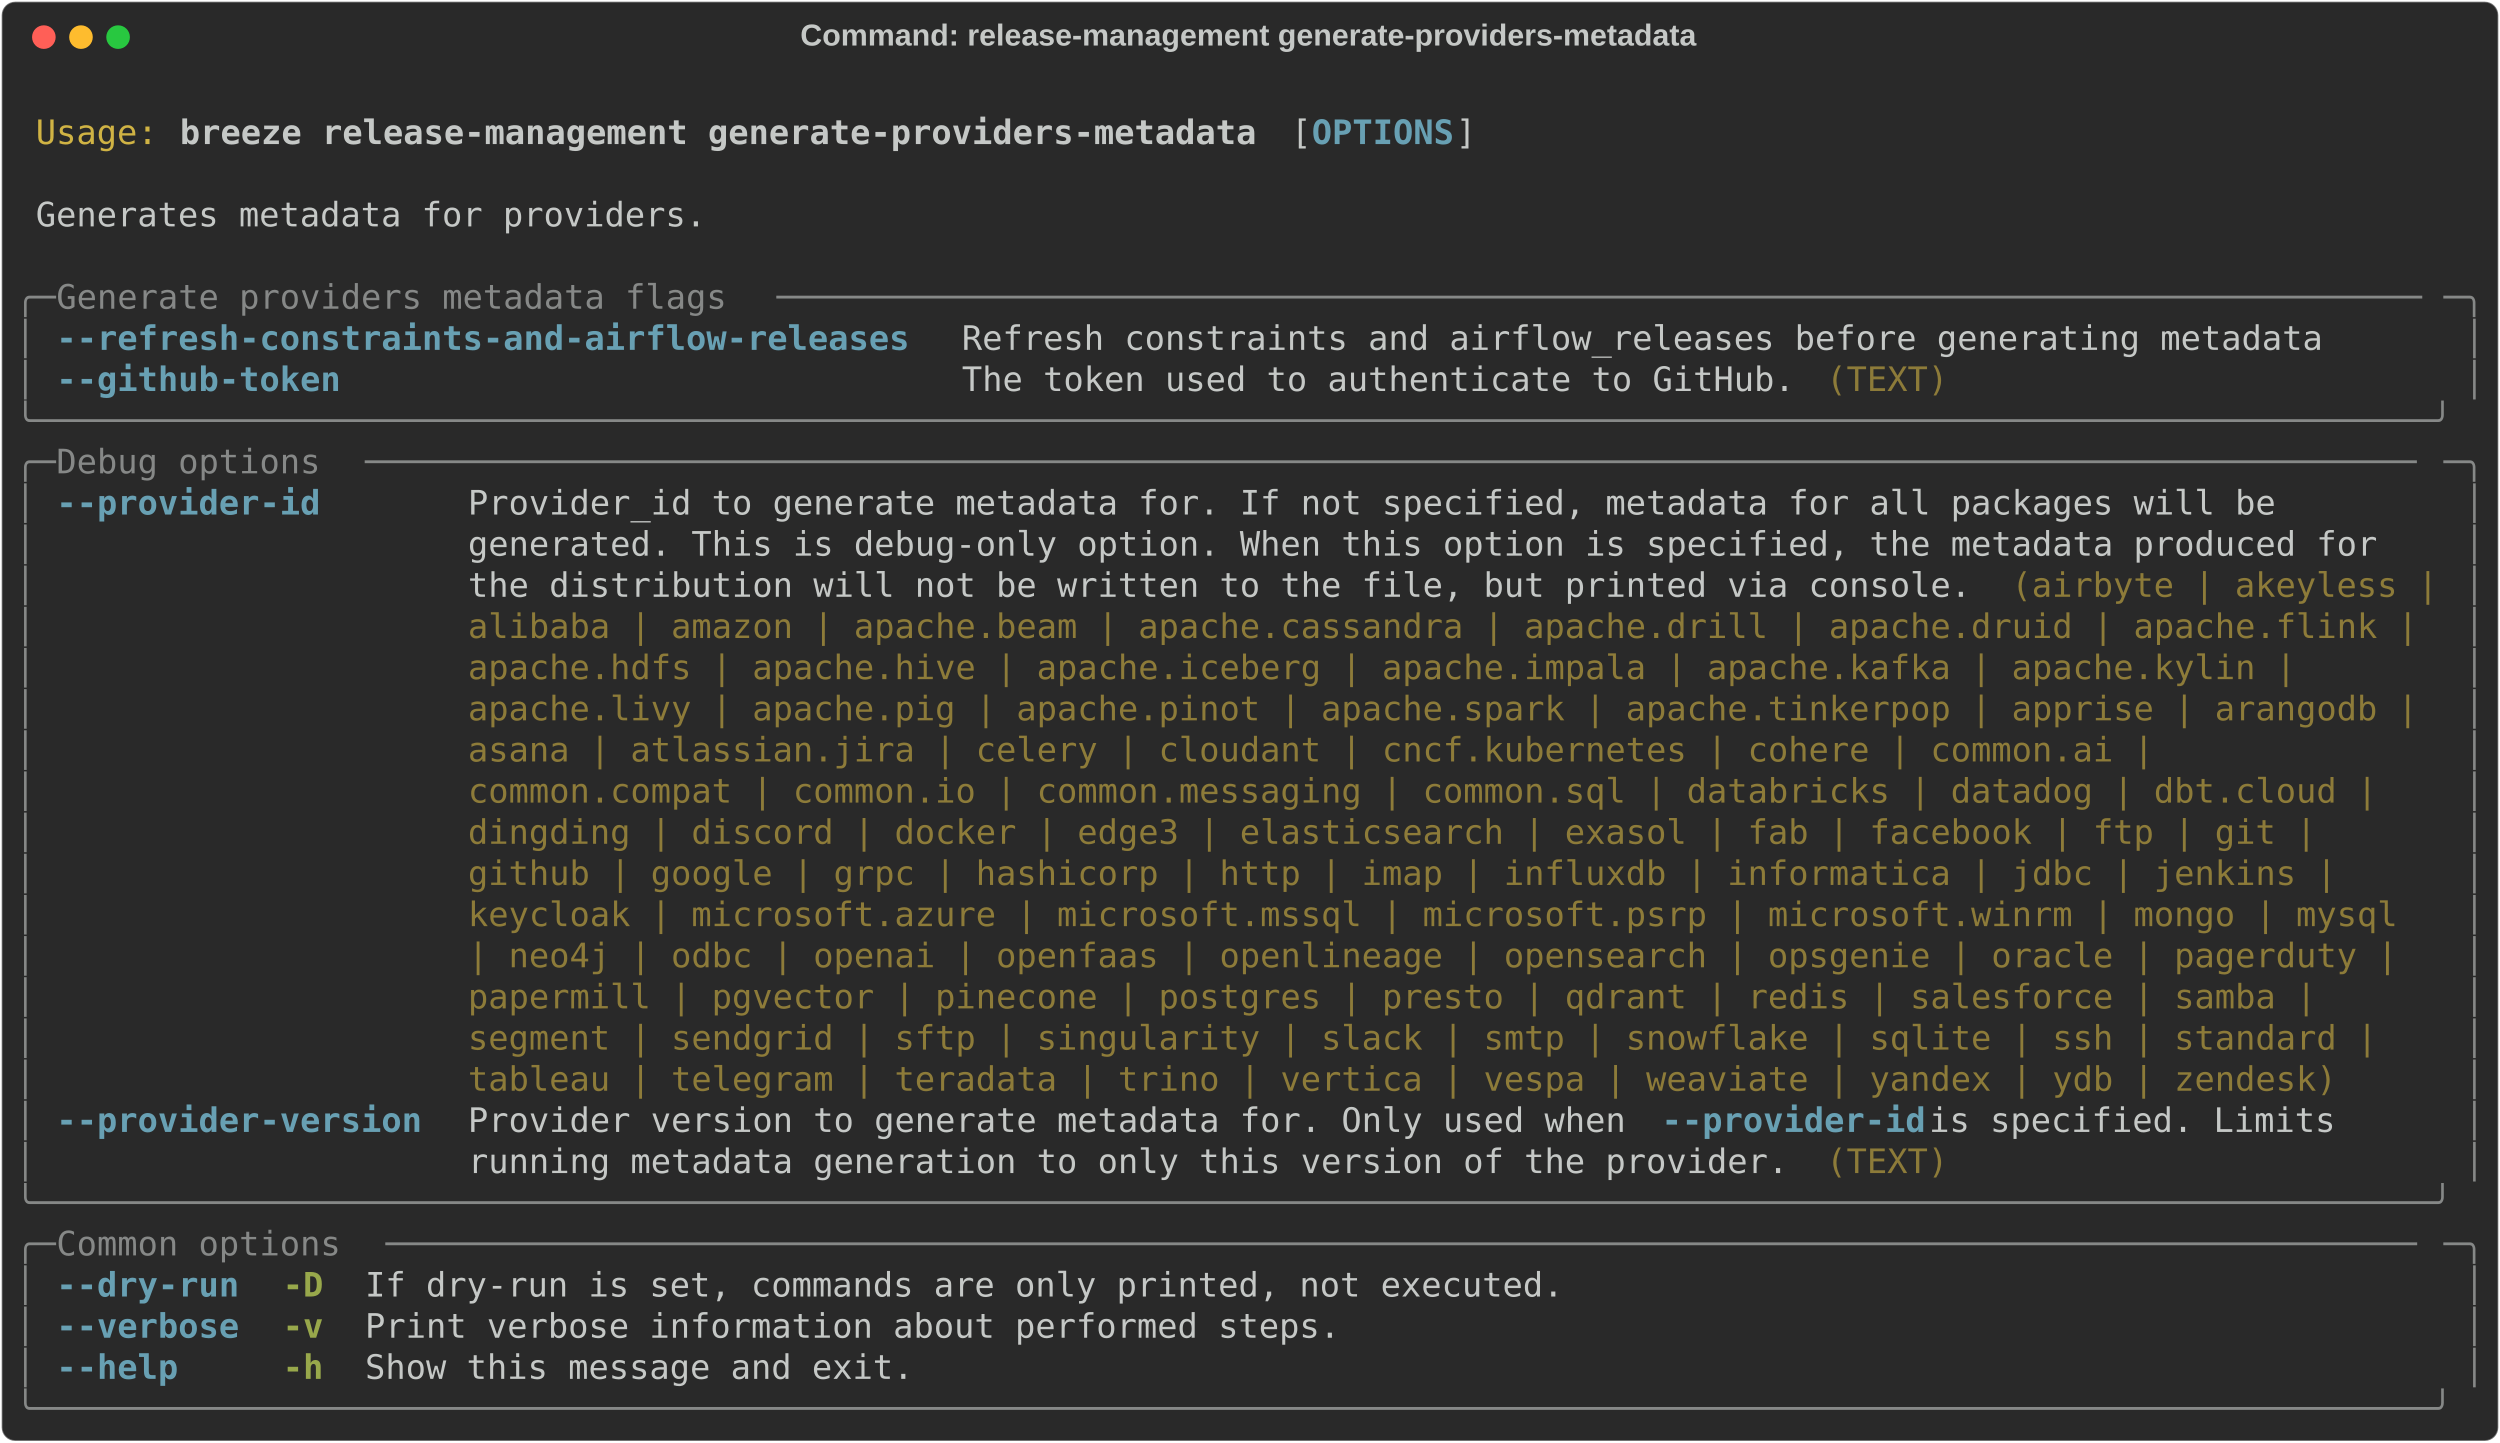
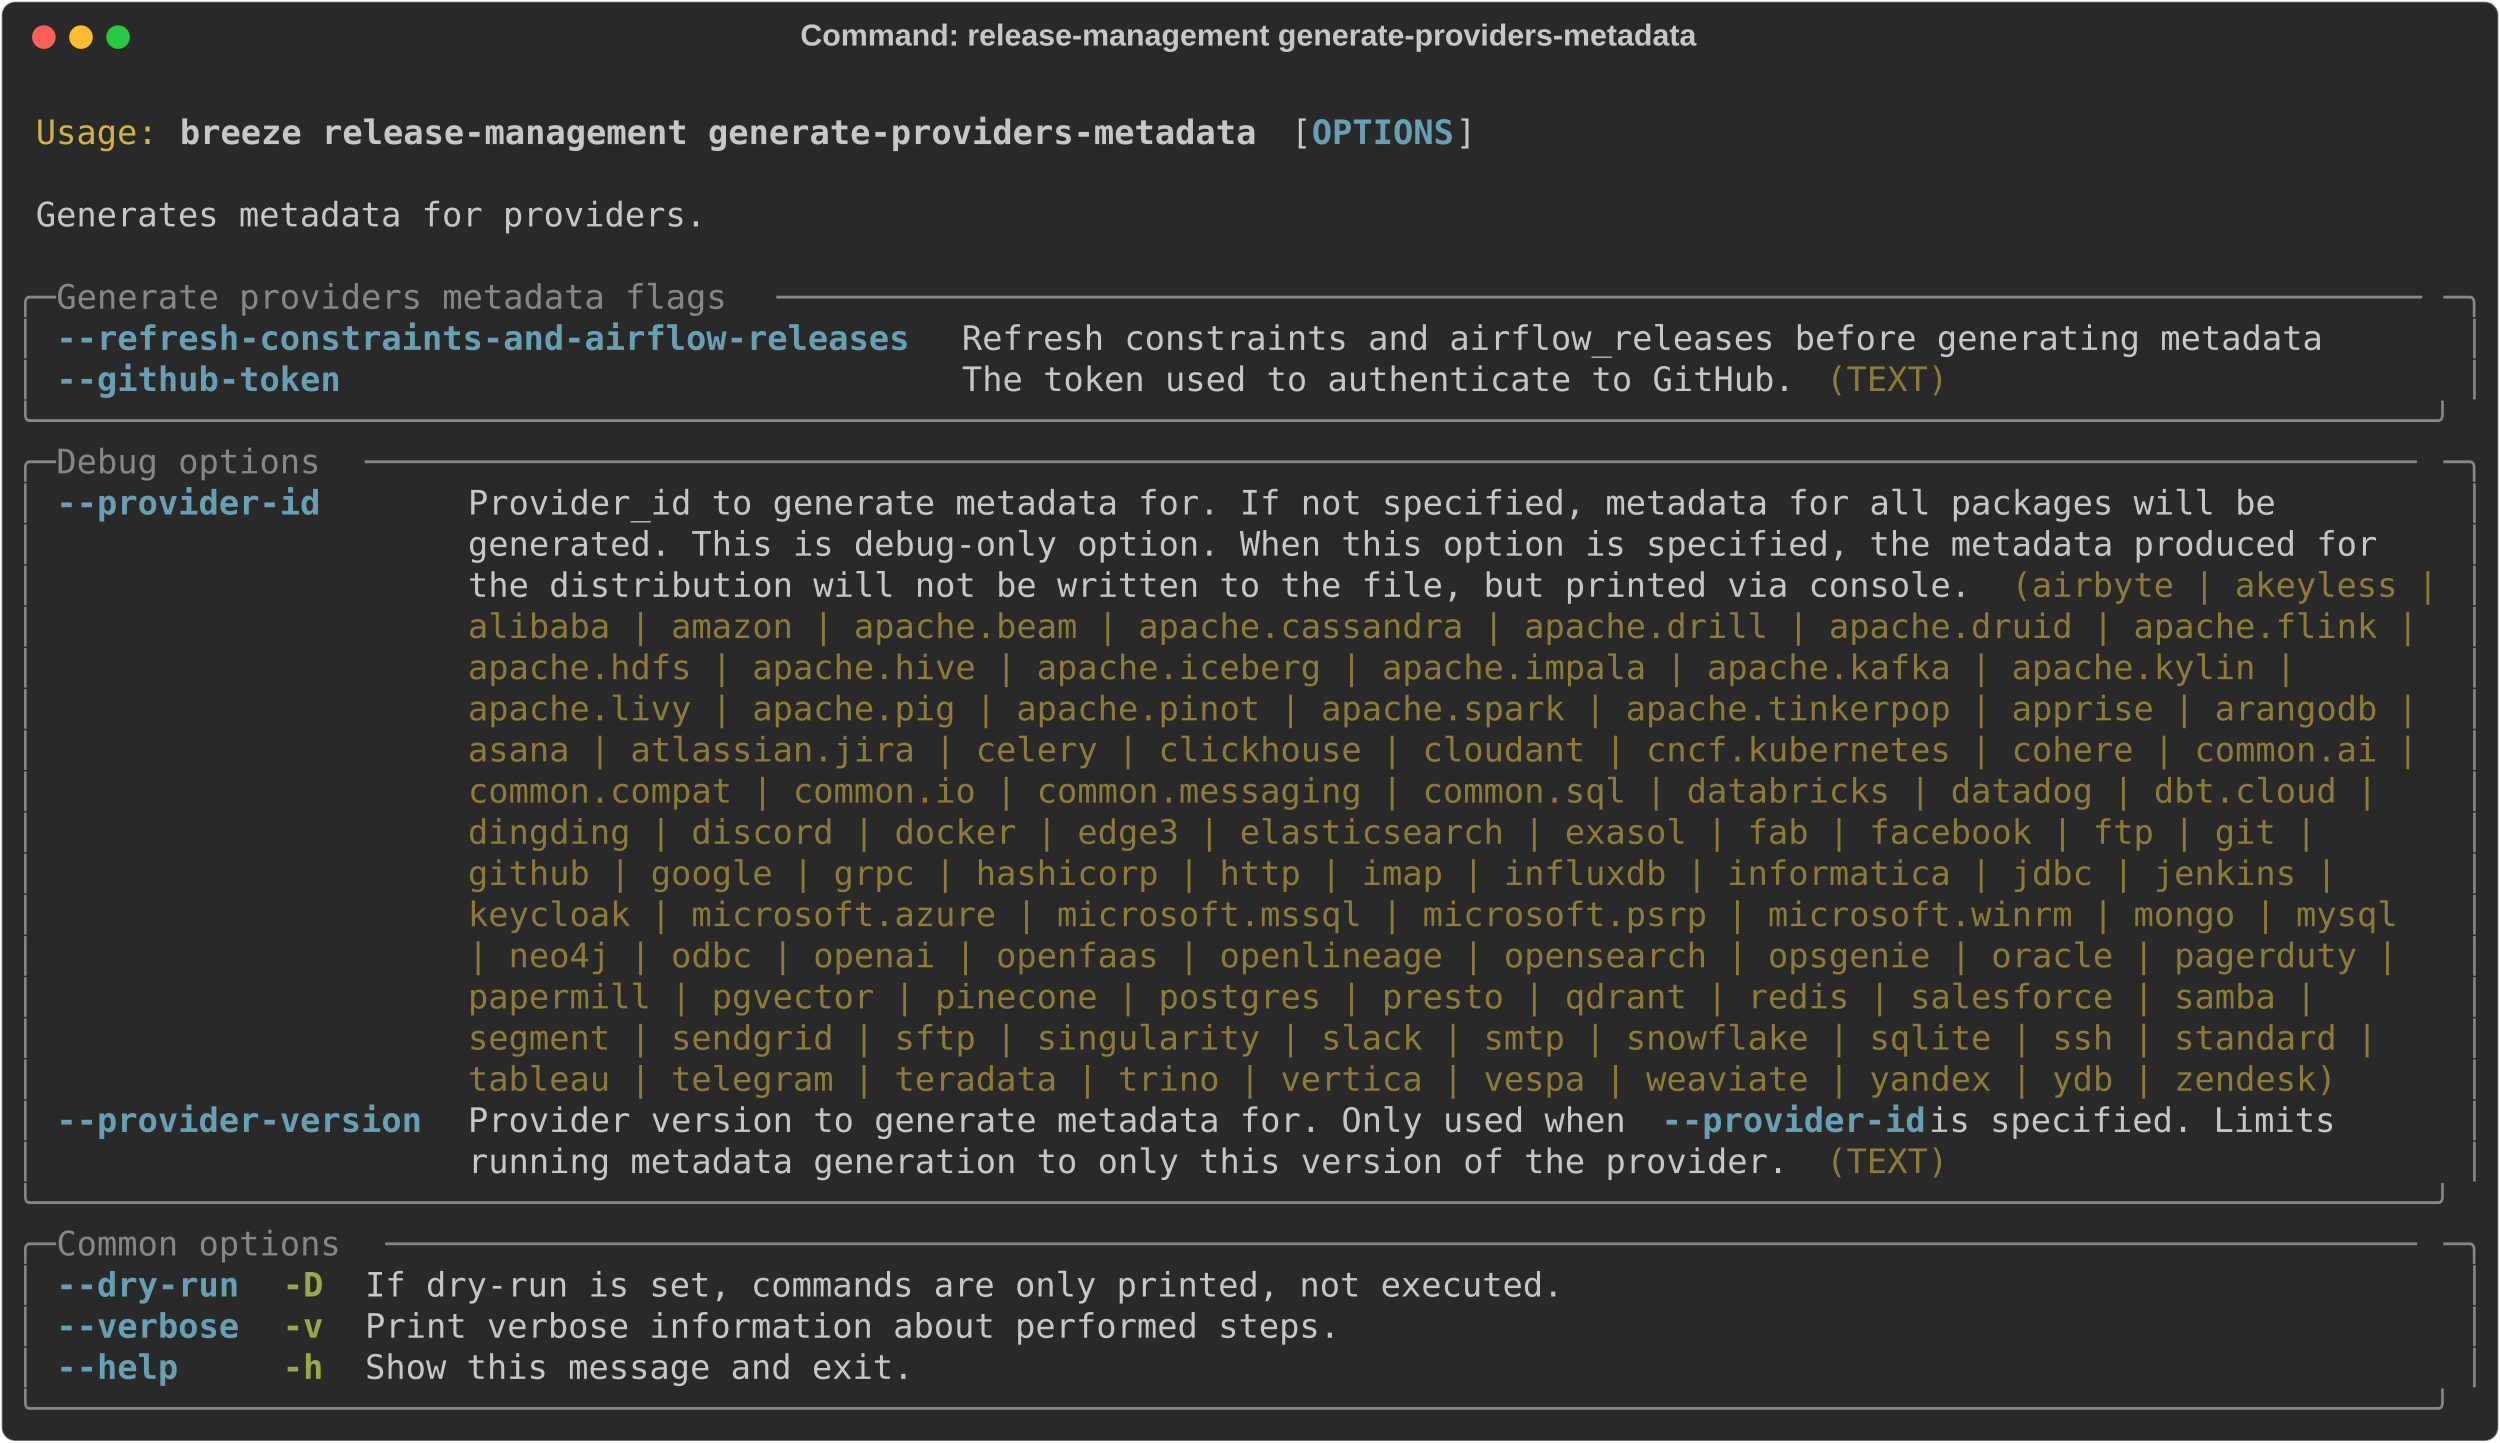
<svg xmlns="http://www.w3.org/2000/svg" class="rich-terminal" viewBox="0 0 1482 855.2">
  <style>

    @font-face {
        font-family: "Fira Code";
        src: local("FiraCode-Regular"),
                url("https://cdnjs.cloudflare.com/ajax/libs/firacode/6.2.0/woff2/FiraCode-Regular.woff2") format("woff2"),
                url("https://cdnjs.cloudflare.com/ajax/libs/firacode/6.2.0/woff/FiraCode-Regular.woff") format("woff");
        font-style: normal;
        font-weight: 400;
    }
    @font-face {
        font-family: "Fira Code";
        src: local("FiraCode-Bold"),
                url("https://cdnjs.cloudflare.com/ajax/libs/firacode/6.2.0/woff2/FiraCode-Bold.woff2") format("woff2"),
                url("https://cdnjs.cloudflare.com/ajax/libs/firacode/6.2.0/woff/FiraCode-Bold.woff") format("woff");
        font-style: bold;
        font-weight: 700;
    }

    .breeze-release-management-generate-providers-metadata-matrix {
        font-family: Fira Code, monospace;
        font-size: 20px;
        line-height: 24.4px;
        font-variant-east-asian: full-width;
    }

    .breeze-release-management-generate-providers-metadata-title {
        font-size: 18px;
        font-weight: bold;
        font-family: arial;
    }

    .breeze-release-management-generate-providers-metadata-r1 { fill: #c5c8c6 }
.breeze-release-management-generate-providers-metadata-r2 { fill: #d0b344 }
.breeze-release-management-generate-providers-metadata-r3 { fill: #c5c8c6;font-weight: bold }
.breeze-release-management-generate-providers-metadata-r4 { fill: #68a0b3;font-weight: bold }
.breeze-release-management-generate-providers-metadata-r5 { fill: #868887 }
.breeze-release-management-generate-providers-metadata-r6 { fill: #8d7b39 }
.breeze-release-management-generate-providers-metadata-r7 { fill: #98a84b;font-weight: bold }
    </style>
  <defs>
    <clipPath id="breeze-release-management-generate-providers-metadata-clip-terminal">
      <rect x="0" y="0" width="1463.0" height="804.2" />
    </clipPath>
    <clipPath id="breeze-release-management-generate-providers-metadata-line-0">
      <rect x="0" y="1.5" width="1464" height="24.65" />
    </clipPath>
    <clipPath id="breeze-release-management-generate-providers-metadata-line-1">
      <rect x="0" y="25.9" width="1464" height="24.65" />
    </clipPath>
    <clipPath id="breeze-release-management-generate-providers-metadata-line-2">
      <rect x="0" y="50.3" width="1464" height="24.65" />
    </clipPath>
    <clipPath id="breeze-release-management-generate-providers-metadata-line-3">
      <rect x="0" y="74.7" width="1464" height="24.65" />
    </clipPath>
    <clipPath id="breeze-release-management-generate-providers-metadata-line-4">
      <rect x="0" y="99.1" width="1464" height="24.65" />
    </clipPath>
    <clipPath id="breeze-release-management-generate-providers-metadata-line-5">
      <rect x="0" y="123.5" width="1464" height="24.65" />
    </clipPath>
    <clipPath id="breeze-release-management-generate-providers-metadata-line-6">
      <rect x="0" y="147.9" width="1464" height="24.65" />
    </clipPath>
    <clipPath id="breeze-release-management-generate-providers-metadata-line-7">
      <rect x="0" y="172.3" width="1464" height="24.65" />
    </clipPath>
    <clipPath id="breeze-release-management-generate-providers-metadata-line-8">
      <rect x="0" y="196.7" width="1464" height="24.65" />
    </clipPath>
    <clipPath id="breeze-release-management-generate-providers-metadata-line-9">
      <rect x="0" y="221.1" width="1464" height="24.65" />
    </clipPath>
    <clipPath id="breeze-release-management-generate-providers-metadata-line-10">
      <rect x="0" y="245.5" width="1464" height="24.65" />
    </clipPath>
    <clipPath id="breeze-release-management-generate-providers-metadata-line-11">
      <rect x="0" y="269.9" width="1464" height="24.65" />
    </clipPath>
    <clipPath id="breeze-release-management-generate-providers-metadata-line-12">
      <rect x="0" y="294.3" width="1464" height="24.65" />
    </clipPath>
    <clipPath id="breeze-release-management-generate-providers-metadata-line-13">
      <rect x="0" y="318.7" width="1464" height="24.65" />
    </clipPath>
    <clipPath id="breeze-release-management-generate-providers-metadata-line-14">
      <rect x="0" y="343.1" width="1464" height="24.65" />
    </clipPath>
    <clipPath id="breeze-release-management-generate-providers-metadata-line-15">
      <rect x="0" y="367.5" width="1464" height="24.65" />
    </clipPath>
    <clipPath id="breeze-release-management-generate-providers-metadata-line-16">
      <rect x="0" y="391.9" width="1464" height="24.65" />
    </clipPath>
    <clipPath id="breeze-release-management-generate-providers-metadata-line-17">
      <rect x="0" y="416.3" width="1464" height="24.65" />
    </clipPath>
    <clipPath id="breeze-release-management-generate-providers-metadata-line-18">
      <rect x="0" y="440.7" width="1464" height="24.65" />
    </clipPath>
    <clipPath id="breeze-release-management-generate-providers-metadata-line-19">
      <rect x="0" y="465.1" width="1464" height="24.65" />
    </clipPath>
    <clipPath id="breeze-release-management-generate-providers-metadata-line-20">
      <rect x="0" y="489.5" width="1464" height="24.65" />
    </clipPath>
    <clipPath id="breeze-release-management-generate-providers-metadata-line-21">
      <rect x="0" y="513.9" width="1464" height="24.65" />
    </clipPath>
    <clipPath id="breeze-release-management-generate-providers-metadata-line-22">
      <rect x="0" y="538.3" width="1464" height="24.65" />
    </clipPath>
    <clipPath id="breeze-release-management-generate-providers-metadata-line-23">
      <rect x="0" y="562.7" width="1464" height="24.65" />
    </clipPath>
    <clipPath id="breeze-release-management-generate-providers-metadata-line-24">
      <rect x="0" y="587.1" width="1464" height="24.65" />
    </clipPath>
    <clipPath id="breeze-release-management-generate-providers-metadata-line-25">
      <rect x="0" y="611.5" width="1464" height="24.65" />
    </clipPath>
    <clipPath id="breeze-release-management-generate-providers-metadata-line-26">
      <rect x="0" y="635.9" width="1464" height="24.65" />
    </clipPath>
    <clipPath id="breeze-release-management-generate-providers-metadata-line-27">
      <rect x="0" y="660.3" width="1464" height="24.65" />
    </clipPath>
    <clipPath id="breeze-release-management-generate-providers-metadata-line-28">
      <rect x="0" y="684.7" width="1464" height="24.65" />
    </clipPath>
    <clipPath id="breeze-release-management-generate-providers-metadata-line-29">
      <rect x="0" y="709.1" width="1464" height="24.65" />
    </clipPath>
    <clipPath id="breeze-release-management-generate-providers-metadata-line-30">
      <rect x="0" y="733.5" width="1464" height="24.65" />
    </clipPath>
    <clipPath id="breeze-release-management-generate-providers-metadata-line-31">
      <rect x="0" y="757.9" width="1464" height="24.65" />
    </clipPath>
  </defs>
  <rect fill="#292929" stroke="rgba(255,255,255,0.35)" stroke-width="1" x="1" y="1" width="1480" height="853.2" rx="8" />
  <text class="breeze-release-management-generate-providers-metadata-title" fill="#c5c8c6" text-anchor="middle" x="740" y="27">Command: release-management generate-providers-metadata</text>
  <g transform="translate(26,22)">
    <circle cx="0" cy="0" r="7" fill="#ff5f57" />
    <circle cx="22" cy="0" r="7" fill="#febc2e" />
    <circle cx="44" cy="0" r="7" fill="#28c840" />
  </g>
  <g transform="translate(9, 41)" clip-path="url(#breeze-release-management-generate-providers-metadata-clip-terminal)">
    <g class="breeze-release-management-generate-providers-metadata-matrix">
      <text class="breeze-release-management-generate-providers-metadata-r1" x="1464" y="20" textLength="12.2" clip-path="url(#breeze-release-management-generate-providers-metadata-line-0)">
</text>
      <text class="breeze-release-management-generate-providers-metadata-r2" x="12.2" y="44.4" textLength="73.2" clip-path="url(#breeze-release-management-generate-providers-metadata-line-1)">Usage:</text>
      <text class="breeze-release-management-generate-providers-metadata-r3" x="97.6" y="44.4" textLength="646.6" clip-path="url(#breeze-release-management-generate-providers-metadata-line-1)">breeze release-management generate-providers-metadata</text>
      <text class="breeze-release-management-generate-providers-metadata-r1" x="756.4" y="44.4" textLength="12.2" clip-path="url(#breeze-release-management-generate-providers-metadata-line-1)">[</text>
      <text class="breeze-release-management-generate-providers-metadata-r4" x="768.6" y="44.4" textLength="85.4" clip-path="url(#breeze-release-management-generate-providers-metadata-line-1)">OPTIONS</text>
      <text class="breeze-release-management-generate-providers-metadata-r1" x="854" y="44.4" textLength="12.2" clip-path="url(#breeze-release-management-generate-providers-metadata-line-1)">]</text>
      <text class="breeze-release-management-generate-providers-metadata-r1" x="1464" y="44.4" textLength="12.2" clip-path="url(#breeze-release-management-generate-providers-metadata-line-1)">
</text>
      <text class="breeze-release-management-generate-providers-metadata-r1" x="1464" y="68.8" textLength="12.2" clip-path="url(#breeze-release-management-generate-providers-metadata-line-2)">
</text>
      <text class="breeze-release-management-generate-providers-metadata-r1" x="12.2" y="93.2" textLength="402.6" clip-path="url(#breeze-release-management-generate-providers-metadata-line-3)">Generates metadata for providers.</text>
      <text class="breeze-release-management-generate-providers-metadata-r1" x="1464" y="93.2" textLength="12.2" clip-path="url(#breeze-release-management-generate-providers-metadata-line-3)">
</text>
      <text class="breeze-release-management-generate-providers-metadata-r1" x="1464" y="117.6" textLength="12.2" clip-path="url(#breeze-release-management-generate-providers-metadata-line-4)">
</text>
      <text class="breeze-release-management-generate-providers-metadata-r5" x="0" y="142" textLength="24.4" clip-path="url(#breeze-release-management-generate-providers-metadata-line-5)">╭─</text>
      <text class="breeze-release-management-generate-providers-metadata-r5" x="24.4" y="142" textLength="427" clip-path="url(#breeze-release-management-generate-providers-metadata-line-5)"> Generate providers metadata flags </text>
      <text class="breeze-release-management-generate-providers-metadata-r5" x="451.4" y="142" textLength="988.2" clip-path="url(#breeze-release-management-generate-providers-metadata-line-5)">─────────────────────────────────────────────────────────────────────────────────</text>
      <text class="breeze-release-management-generate-providers-metadata-r5" x="1439.6" y="142" textLength="24.4" clip-path="url(#breeze-release-management-generate-providers-metadata-line-5)">─╮</text>
      <text class="breeze-release-management-generate-providers-metadata-r1" x="1464" y="142" textLength="12.2" clip-path="url(#breeze-release-management-generate-providers-metadata-line-5)">
</text>
      <text class="breeze-release-management-generate-providers-metadata-r5" x="0" y="166.4" textLength="12.2" clip-path="url(#breeze-release-management-generate-providers-metadata-line-6)">│</text>
      <text class="breeze-release-management-generate-providers-metadata-r4" x="24.4" y="166.4" textLength="512.4" clip-path="url(#breeze-release-management-generate-providers-metadata-line-6)">--refresh-constraints-and-airflow-releases</text>
      <text class="breeze-release-management-generate-providers-metadata-r1" x="561.2" y="166.4" textLength="817.4" clip-path="url(#breeze-release-management-generate-providers-metadata-line-6)">Refresh constraints and airflow_releases before generating metadata</text>
      <text class="breeze-release-management-generate-providers-metadata-r5" x="1451.8" y="166.4" textLength="12.2" clip-path="url(#breeze-release-management-generate-providers-metadata-line-6)">│</text>
      <text class="breeze-release-management-generate-providers-metadata-r1" x="1464" y="166.4" textLength="12.2" clip-path="url(#breeze-release-management-generate-providers-metadata-line-6)">
</text>
      <text class="breeze-release-management-generate-providers-metadata-r5" x="0" y="190.8" textLength="12.2" clip-path="url(#breeze-release-management-generate-providers-metadata-line-7)">│</text>
      <text class="breeze-release-management-generate-providers-metadata-r4" x="24.4" y="190.8" textLength="512.4" clip-path="url(#breeze-release-management-generate-providers-metadata-line-7)">--github-token                            </text>
      <text class="breeze-release-management-generate-providers-metadata-r1" x="561.2" y="190.8" textLength="512.4" clip-path="url(#breeze-release-management-generate-providers-metadata-line-7)">The token used to authenticate to GitHub. </text>
      <text class="breeze-release-management-generate-providers-metadata-r6" x="1073.6" y="190.8" textLength="73.2" clip-path="url(#breeze-release-management-generate-providers-metadata-line-7)">(TEXT)</text>
      <text class="breeze-release-management-generate-providers-metadata-r5" x="1451.8" y="190.8" textLength="12.2" clip-path="url(#breeze-release-management-generate-providers-metadata-line-7)">│</text>
      <text class="breeze-release-management-generate-providers-metadata-r1" x="1464" y="190.8" textLength="12.2" clip-path="url(#breeze-release-management-generate-providers-metadata-line-7)">
</text>
      <text class="breeze-release-management-generate-providers-metadata-r5" x="0" y="215.2" textLength="1464" clip-path="url(#breeze-release-management-generate-providers-metadata-line-8)">╰──────────────────────────────────────────────────────────────────────────────────────────────────────────────────────╯</text>
      <text class="breeze-release-management-generate-providers-metadata-r1" x="1464" y="215.2" textLength="12.2" clip-path="url(#breeze-release-management-generate-providers-metadata-line-8)">
</text>
      <text class="breeze-release-management-generate-providers-metadata-r5" x="0" y="239.6" textLength="24.4" clip-path="url(#breeze-release-management-generate-providers-metadata-line-9)">╭─</text>
      <text class="breeze-release-management-generate-providers-metadata-r5" x="24.4" y="239.6" textLength="183" clip-path="url(#breeze-release-management-generate-providers-metadata-line-9)"> Debug options </text>
      <text class="breeze-release-management-generate-providers-metadata-r5" x="207.4" y="239.6" textLength="1232.2" clip-path="url(#breeze-release-management-generate-providers-metadata-line-9)">─────────────────────────────────────────────────────────────────────────────────────────────────────</text>
      <text class="breeze-release-management-generate-providers-metadata-r5" x="1439.6" y="239.6" textLength="24.4" clip-path="url(#breeze-release-management-generate-providers-metadata-line-9)">─╮</text>
      <text class="breeze-release-management-generate-providers-metadata-r1" x="1464" y="239.6" textLength="12.2" clip-path="url(#breeze-release-management-generate-providers-metadata-line-9)">
</text>
      <text class="breeze-release-management-generate-providers-metadata-r5" x="0" y="264" textLength="12.2" clip-path="url(#breeze-release-management-generate-providers-metadata-line-10)">│</text>
      <text class="breeze-release-management-generate-providers-metadata-r4" x="24.4" y="264" textLength="219.6" clip-path="url(#breeze-release-management-generate-providers-metadata-line-10)">--provider-id     </text>
      <text class="breeze-release-management-generate-providers-metadata-r1" x="268.4" y="264" textLength="1171.2" clip-path="url(#breeze-release-management-generate-providers-metadata-line-10)">Provider_id to generate metadata for. If not specified, metadata for all packages will be       </text>
      <text class="breeze-release-management-generate-providers-metadata-r5" x="1451.8" y="264" textLength="12.2" clip-path="url(#breeze-release-management-generate-providers-metadata-line-10)">│</text>
      <text class="breeze-release-management-generate-providers-metadata-r1" x="1464" y="264" textLength="12.2" clip-path="url(#breeze-release-management-generate-providers-metadata-line-10)">
</text>
      <text class="breeze-release-management-generate-providers-metadata-r5" x="0" y="288.4" textLength="12.2" clip-path="url(#breeze-release-management-generate-providers-metadata-line-11)">│</text>
      <text class="breeze-release-management-generate-providers-metadata-r1" x="268.4" y="288.4" textLength="1171.2" clip-path="url(#breeze-release-management-generate-providers-metadata-line-11)">generated. This is debug-only option. When this option is specified, the metadata produced for  </text>
      <text class="breeze-release-management-generate-providers-metadata-r5" x="1451.8" y="288.4" textLength="12.2" clip-path="url(#breeze-release-management-generate-providers-metadata-line-11)">│</text>
      <text class="breeze-release-management-generate-providers-metadata-r1" x="1464" y="288.4" textLength="12.2" clip-path="url(#breeze-release-management-generate-providers-metadata-line-11)">
</text>
      <text class="breeze-release-management-generate-providers-metadata-r5" x="0" y="312.8" textLength="12.2" clip-path="url(#breeze-release-management-generate-providers-metadata-line-12)">│</text>
      <text class="breeze-release-management-generate-providers-metadata-r1" x="268.4" y="312.8" textLength="915" clip-path="url(#breeze-release-management-generate-providers-metadata-line-12)">the distribution will not be written to the file, but printed via console. </text>
      <text class="breeze-release-management-generate-providers-metadata-r6" x="1183.4" y="312.8" textLength="256.2" clip-path="url(#breeze-release-management-generate-providers-metadata-line-12)">(airbyte | akeyless |</text>
      <text class="breeze-release-management-generate-providers-metadata-r5" x="1451.8" y="312.8" textLength="12.2" clip-path="url(#breeze-release-management-generate-providers-metadata-line-12)">│</text>
      <text class="breeze-release-management-generate-providers-metadata-r1" x="1464" y="312.8" textLength="12.2" clip-path="url(#breeze-release-management-generate-providers-metadata-line-12)">
</text>
      <text class="breeze-release-management-generate-providers-metadata-r5" x="0" y="337.2" textLength="12.2" clip-path="url(#breeze-release-management-generate-providers-metadata-line-13)">│</text>
      <text class="breeze-release-management-generate-providers-metadata-r6" x="268.4" y="337.2" textLength="1171.2" clip-path="url(#breeze-release-management-generate-providers-metadata-line-13)">alibaba | amazon | apache.beam | apache.cassandra | apache.drill | apache.druid | apache.flink |</text>
      <text class="breeze-release-management-generate-providers-metadata-r5" x="1451.8" y="337.2" textLength="12.2" clip-path="url(#breeze-release-management-generate-providers-metadata-line-13)">│</text>
      <text class="breeze-release-management-generate-providers-metadata-r1" x="1464" y="337.2" textLength="12.2" clip-path="url(#breeze-release-management-generate-providers-metadata-line-13)">
</text>
      <text class="breeze-release-management-generate-providers-metadata-r5" x="0" y="361.6" textLength="12.2" clip-path="url(#breeze-release-management-generate-providers-metadata-line-14)">│</text>
      <text class="breeze-release-management-generate-providers-metadata-r6" x="268.4" y="361.6" textLength="1110.2" clip-path="url(#breeze-release-management-generate-providers-metadata-line-14)">apache.hdfs | apache.hive | apache.iceberg | apache.impala | apache.kafka | apache.kylin | </text>
      <text class="breeze-release-management-generate-providers-metadata-r5" x="1451.8" y="361.6" textLength="12.2" clip-path="url(#breeze-release-management-generate-providers-metadata-line-14)">│</text>
      <text class="breeze-release-management-generate-providers-metadata-r1" x="1464" y="361.6" textLength="12.2" clip-path="url(#breeze-release-management-generate-providers-metadata-line-14)">
</text>
      <text class="breeze-release-management-generate-providers-metadata-r5" x="0" y="386" textLength="12.2" clip-path="url(#breeze-release-management-generate-providers-metadata-line-15)">│</text>
      <text class="breeze-release-management-generate-providers-metadata-r6" x="268.4" y="386" textLength="1171.2" clip-path="url(#breeze-release-management-generate-providers-metadata-line-15)">apache.livy | apache.pig | apache.pinot | apache.spark | apache.tinkerpop | apprise | arangodb |</text>
      <text class="breeze-release-management-generate-providers-metadata-r5" x="1451.8" y="386" textLength="12.2" clip-path="url(#breeze-release-management-generate-providers-metadata-line-15)">│</text>
      <text class="breeze-release-management-generate-providers-metadata-r1" x="1464" y="386" textLength="12.2" clip-path="url(#breeze-release-management-generate-providers-metadata-line-15)">
</text>
      <text class="breeze-release-management-generate-providers-metadata-r5" x="0" y="410.4" textLength="12.2" clip-path="url(#breeze-release-management-generate-providers-metadata-line-16)">│</text>
-       <text class="breeze-release-management-generate-providers-metadata-r6" x="268.4" y="410.4" textLength="1024.8" clip-path="url(#breeze-release-management-generate-providers-metadata-line-16)">asana | atlassian.jira | celery | cloudant | cncf.kubernetes | cohere | common.ai | </text>
+       <text class="breeze-release-management-generate-providers-metadata-r6" x="268.4" y="410.4" textLength="1171.2" clip-path="url(#breeze-release-management-generate-providers-metadata-line-16)">asana | atlassian.jira | celery | clickhouse | cloudant | cncf.kubernetes | cohere | common.ai |</text>
      <text class="breeze-release-management-generate-providers-metadata-r5" x="1451.8" y="410.4" textLength="12.2" clip-path="url(#breeze-release-management-generate-providers-metadata-line-16)">│</text>
      <text class="breeze-release-management-generate-providers-metadata-r1" x="1464" y="410.4" textLength="12.2" clip-path="url(#breeze-release-management-generate-providers-metadata-line-16)">
</text>
      <text class="breeze-release-management-generate-providers-metadata-r5" x="0" y="434.8" textLength="12.2" clip-path="url(#breeze-release-management-generate-providers-metadata-line-17)">│</text>
      <text class="breeze-release-management-generate-providers-metadata-r6" x="268.4" y="434.8" textLength="1159" clip-path="url(#breeze-release-management-generate-providers-metadata-line-17)">common.compat | common.io | common.messaging | common.sql | databricks | datadog | dbt.cloud | </text>
      <text class="breeze-release-management-generate-providers-metadata-r5" x="1451.8" y="434.8" textLength="12.2" clip-path="url(#breeze-release-management-generate-providers-metadata-line-17)">│</text>
      <text class="breeze-release-management-generate-providers-metadata-r1" x="1464" y="434.8" textLength="12.2" clip-path="url(#breeze-release-management-generate-providers-metadata-line-17)">
</text>
      <text class="breeze-release-management-generate-providers-metadata-r5" x="0" y="459.2" textLength="12.2" clip-path="url(#breeze-release-management-generate-providers-metadata-line-18)">│</text>
      <text class="breeze-release-management-generate-providers-metadata-r6" x="268.4" y="459.2" textLength="1122.4" clip-path="url(#breeze-release-management-generate-providers-metadata-line-18)">dingding | discord | docker | edge3 | elasticsearch | exasol | fab | facebook | ftp | git | </text>
      <text class="breeze-release-management-generate-providers-metadata-r5" x="1451.8" y="459.2" textLength="12.2" clip-path="url(#breeze-release-management-generate-providers-metadata-line-18)">│</text>
      <text class="breeze-release-management-generate-providers-metadata-r1" x="1464" y="459.2" textLength="12.2" clip-path="url(#breeze-release-management-generate-providers-metadata-line-18)">
</text>
      <text class="breeze-release-management-generate-providers-metadata-r5" x="0" y="483.6" textLength="12.2" clip-path="url(#breeze-release-management-generate-providers-metadata-line-19)">│</text>
      <text class="breeze-release-management-generate-providers-metadata-r6" x="268.4" y="483.6" textLength="1134.6" clip-path="url(#breeze-release-management-generate-providers-metadata-line-19)">github | google | grpc | hashicorp | http | imap | influxdb | informatica | jdbc | jenkins | </text>
      <text class="breeze-release-management-generate-providers-metadata-r5" x="1451.8" y="483.6" textLength="12.2" clip-path="url(#breeze-release-management-generate-providers-metadata-line-19)">│</text>
      <text class="breeze-release-management-generate-providers-metadata-r1" x="1464" y="483.6" textLength="12.2" clip-path="url(#breeze-release-management-generate-providers-metadata-line-19)">
</text>
      <text class="breeze-release-management-generate-providers-metadata-r5" x="0" y="508" textLength="12.2" clip-path="url(#breeze-release-management-generate-providers-metadata-line-20)">│</text>
      <text class="breeze-release-management-generate-providers-metadata-r6" x="268.4" y="508" textLength="1171.2" clip-path="url(#breeze-release-management-generate-providers-metadata-line-20)">keycloak | microsoft.azure | microsoft.mssql | microsoft.psrp | microsoft.winrm | mongo | mysql </text>
      <text class="breeze-release-management-generate-providers-metadata-r5" x="1451.8" y="508" textLength="12.2" clip-path="url(#breeze-release-management-generate-providers-metadata-line-20)">│</text>
      <text class="breeze-release-management-generate-providers-metadata-r1" x="1464" y="508" textLength="12.2" clip-path="url(#breeze-release-management-generate-providers-metadata-line-20)">
</text>
      <text class="breeze-release-management-generate-providers-metadata-r5" x="0" y="532.4" textLength="12.2" clip-path="url(#breeze-release-management-generate-providers-metadata-line-21)">│</text>
      <text class="breeze-release-management-generate-providers-metadata-r6" x="268.4" y="532.4" textLength="1171.2" clip-path="url(#breeze-release-management-generate-providers-metadata-line-21)">| neo4j | odbc | openai | openfaas | openlineage | opensearch | opsgenie | oracle | pagerduty | </text>
      <text class="breeze-release-management-generate-providers-metadata-r5" x="1451.8" y="532.4" textLength="12.2" clip-path="url(#breeze-release-management-generate-providers-metadata-line-21)">│</text>
      <text class="breeze-release-management-generate-providers-metadata-r1" x="1464" y="532.4" textLength="12.2" clip-path="url(#breeze-release-management-generate-providers-metadata-line-21)">
</text>
      <text class="breeze-release-management-generate-providers-metadata-r5" x="0" y="556.8" textLength="12.2" clip-path="url(#breeze-release-management-generate-providers-metadata-line-22)">│</text>
      <text class="breeze-release-management-generate-providers-metadata-r6" x="268.4" y="556.8" textLength="1122.4" clip-path="url(#breeze-release-management-generate-providers-metadata-line-22)">papermill | pgvector | pinecone | postgres | presto | qdrant | redis | salesforce | samba | </text>
      <text class="breeze-release-management-generate-providers-metadata-r5" x="1451.8" y="556.8" textLength="12.2" clip-path="url(#breeze-release-management-generate-providers-metadata-line-22)">│</text>
      <text class="breeze-release-management-generate-providers-metadata-r1" x="1464" y="556.8" textLength="12.2" clip-path="url(#breeze-release-management-generate-providers-metadata-line-22)">
</text>
      <text class="breeze-release-management-generate-providers-metadata-r5" x="0" y="581.2" textLength="12.2" clip-path="url(#breeze-release-management-generate-providers-metadata-line-23)">│</text>
      <text class="breeze-release-management-generate-providers-metadata-r6" x="268.4" y="581.2" textLength="1159" clip-path="url(#breeze-release-management-generate-providers-metadata-line-23)">segment | sendgrid | sftp | singularity | slack | smtp | snowflake | sqlite | ssh | standard | </text>
      <text class="breeze-release-management-generate-providers-metadata-r5" x="1451.8" y="581.2" textLength="12.2" clip-path="url(#breeze-release-management-generate-providers-metadata-line-23)">│</text>
      <text class="breeze-release-management-generate-providers-metadata-r1" x="1464" y="581.2" textLength="12.2" clip-path="url(#breeze-release-management-generate-providers-metadata-line-23)">
</text>
      <text class="breeze-release-management-generate-providers-metadata-r5" x="0" y="605.6" textLength="12.2" clip-path="url(#breeze-release-management-generate-providers-metadata-line-24)">│</text>
      <text class="breeze-release-management-generate-providers-metadata-r6" x="268.4" y="605.6" textLength="1122.4" clip-path="url(#breeze-release-management-generate-providers-metadata-line-24)">tableau | telegram | teradata | trino | vertica | vespa | weaviate | yandex | ydb | zendesk)</text>
      <text class="breeze-release-management-generate-providers-metadata-r5" x="1451.8" y="605.6" textLength="12.2" clip-path="url(#breeze-release-management-generate-providers-metadata-line-24)">│</text>
      <text class="breeze-release-management-generate-providers-metadata-r1" x="1464" y="605.6" textLength="12.2" clip-path="url(#breeze-release-management-generate-providers-metadata-line-24)">
</text>
      <text class="breeze-release-management-generate-providers-metadata-r5" x="0" y="630" textLength="12.2" clip-path="url(#breeze-release-management-generate-providers-metadata-line-25)">│</text>
      <text class="breeze-release-management-generate-providers-metadata-r4" x="24.4" y="630" textLength="219.6" clip-path="url(#breeze-release-management-generate-providers-metadata-line-25)">--provider-version</text>
      <text class="breeze-release-management-generate-providers-metadata-r1" x="268.4" y="630" textLength="707.6" clip-path="url(#breeze-release-management-generate-providers-metadata-line-25)">Provider version to generate metadata for. Only used when </text>
      <text class="breeze-release-management-generate-providers-metadata-r4" x="976" y="630" textLength="158.6" clip-path="url(#breeze-release-management-generate-providers-metadata-line-25)">--provider-id</text>
      <text class="breeze-release-management-generate-providers-metadata-r1" x="1134.6" y="630" textLength="305" clip-path="url(#breeze-release-management-generate-providers-metadata-line-25)"> is specified. Limits    </text>
      <text class="breeze-release-management-generate-providers-metadata-r5" x="1451.8" y="630" textLength="12.2" clip-path="url(#breeze-release-management-generate-providers-metadata-line-25)">│</text>
      <text class="breeze-release-management-generate-providers-metadata-r1" x="1464" y="630" textLength="12.2" clip-path="url(#breeze-release-management-generate-providers-metadata-line-25)">
</text>
      <text class="breeze-release-management-generate-providers-metadata-r5" x="0" y="654.4" textLength="12.2" clip-path="url(#breeze-release-management-generate-providers-metadata-line-26)">│</text>
      <text class="breeze-release-management-generate-providers-metadata-r1" x="268.4" y="654.4" textLength="805.2" clip-path="url(#breeze-release-management-generate-providers-metadata-line-26)">running metadata generation to only this version of the provider. </text>
      <text class="breeze-release-management-generate-providers-metadata-r6" x="1073.6" y="654.4" textLength="73.2" clip-path="url(#breeze-release-management-generate-providers-metadata-line-26)">(TEXT)</text>
      <text class="breeze-release-management-generate-providers-metadata-r5" x="1451.8" y="654.4" textLength="12.2" clip-path="url(#breeze-release-management-generate-providers-metadata-line-26)">│</text>
      <text class="breeze-release-management-generate-providers-metadata-r1" x="1464" y="654.4" textLength="12.2" clip-path="url(#breeze-release-management-generate-providers-metadata-line-26)">
</text>
      <text class="breeze-release-management-generate-providers-metadata-r5" x="0" y="678.8" textLength="1464" clip-path="url(#breeze-release-management-generate-providers-metadata-line-27)">╰──────────────────────────────────────────────────────────────────────────────────────────────────────────────────────╯</text>
      <text class="breeze-release-management-generate-providers-metadata-r1" x="1464" y="678.8" textLength="12.2" clip-path="url(#breeze-release-management-generate-providers-metadata-line-27)">
</text>
      <text class="breeze-release-management-generate-providers-metadata-r5" x="0" y="703.2" textLength="24.4" clip-path="url(#breeze-release-management-generate-providers-metadata-line-28)">╭─</text>
      <text class="breeze-release-management-generate-providers-metadata-r5" x="24.4" y="703.2" textLength="195.2" clip-path="url(#breeze-release-management-generate-providers-metadata-line-28)"> Common options </text>
      <text class="breeze-release-management-generate-providers-metadata-r5" x="219.6" y="703.2" textLength="1220" clip-path="url(#breeze-release-management-generate-providers-metadata-line-28)">────────────────────────────────────────────────────────────────────────────────────────────────────</text>
      <text class="breeze-release-management-generate-providers-metadata-r5" x="1439.6" y="703.2" textLength="24.4" clip-path="url(#breeze-release-management-generate-providers-metadata-line-28)">─╮</text>
      <text class="breeze-release-management-generate-providers-metadata-r1" x="1464" y="703.2" textLength="12.2" clip-path="url(#breeze-release-management-generate-providers-metadata-line-28)">
</text>
      <text class="breeze-release-management-generate-providers-metadata-r5" x="0" y="727.6" textLength="12.2" clip-path="url(#breeze-release-management-generate-providers-metadata-line-29)">│</text>
      <text class="breeze-release-management-generate-providers-metadata-r4" x="24.4" y="727.6" textLength="109.8" clip-path="url(#breeze-release-management-generate-providers-metadata-line-29)">--dry-run</text>
      <text class="breeze-release-management-generate-providers-metadata-r7" x="158.6" y="727.6" textLength="24.4" clip-path="url(#breeze-release-management-generate-providers-metadata-line-29)">-D</text>
      <text class="breeze-release-management-generate-providers-metadata-r1" x="207.4" y="727.6" textLength="719.8" clip-path="url(#breeze-release-management-generate-providers-metadata-line-29)">If dry-run is set, commands are only printed, not executed.</text>
      <text class="breeze-release-management-generate-providers-metadata-r5" x="1451.8" y="727.6" textLength="12.2" clip-path="url(#breeze-release-management-generate-providers-metadata-line-29)">│</text>
      <text class="breeze-release-management-generate-providers-metadata-r1" x="1464" y="727.6" textLength="12.2" clip-path="url(#breeze-release-management-generate-providers-metadata-line-29)">
</text>
      <text class="breeze-release-management-generate-providers-metadata-r5" x="0" y="752" textLength="12.2" clip-path="url(#breeze-release-management-generate-providers-metadata-line-30)">│</text>
      <text class="breeze-release-management-generate-providers-metadata-r4" x="24.4" y="752" textLength="109.8" clip-path="url(#breeze-release-management-generate-providers-metadata-line-30)">--verbose</text>
      <text class="breeze-release-management-generate-providers-metadata-r7" x="158.6" y="752" textLength="24.4" clip-path="url(#breeze-release-management-generate-providers-metadata-line-30)">-v</text>
      <text class="breeze-release-management-generate-providers-metadata-r1" x="207.4" y="752" textLength="585.6" clip-path="url(#breeze-release-management-generate-providers-metadata-line-30)">Print verbose information about performed steps.</text>
      <text class="breeze-release-management-generate-providers-metadata-r5" x="1451.8" y="752" textLength="12.2" clip-path="url(#breeze-release-management-generate-providers-metadata-line-30)">│</text>
      <text class="breeze-release-management-generate-providers-metadata-r1" x="1464" y="752" textLength="12.2" clip-path="url(#breeze-release-management-generate-providers-metadata-line-30)">
</text>
      <text class="breeze-release-management-generate-providers-metadata-r5" x="0" y="776.4" textLength="12.2" clip-path="url(#breeze-release-management-generate-providers-metadata-line-31)">│</text>
      <text class="breeze-release-management-generate-providers-metadata-r4" x="24.4" y="776.4" textLength="109.8" clip-path="url(#breeze-release-management-generate-providers-metadata-line-31)">--help   </text>
      <text class="breeze-release-management-generate-providers-metadata-r7" x="158.6" y="776.4" textLength="24.4" clip-path="url(#breeze-release-management-generate-providers-metadata-line-31)">-h</text>
      <text class="breeze-release-management-generate-providers-metadata-r1" x="207.4" y="776.4" textLength="329.4" clip-path="url(#breeze-release-management-generate-providers-metadata-line-31)">Show this message and exit.</text>
      <text class="breeze-release-management-generate-providers-metadata-r5" x="1451.8" y="776.4" textLength="12.2" clip-path="url(#breeze-release-management-generate-providers-metadata-line-31)">│</text>
      <text class="breeze-release-management-generate-providers-metadata-r1" x="1464" y="776.4" textLength="12.2" clip-path="url(#breeze-release-management-generate-providers-metadata-line-31)">
</text>
      <text class="breeze-release-management-generate-providers-metadata-r5" x="0" y="800.8" textLength="1464" clip-path="url(#breeze-release-management-generate-providers-metadata-line-32)">╰──────────────────────────────────────────────────────────────────────────────────────────────────────────────────────╯</text>
      <text class="breeze-release-management-generate-providers-metadata-r1" x="1464" y="800.8" textLength="12.2" clip-path="url(#breeze-release-management-generate-providers-metadata-line-32)">
</text>
    </g>
  </g>
</svg>
